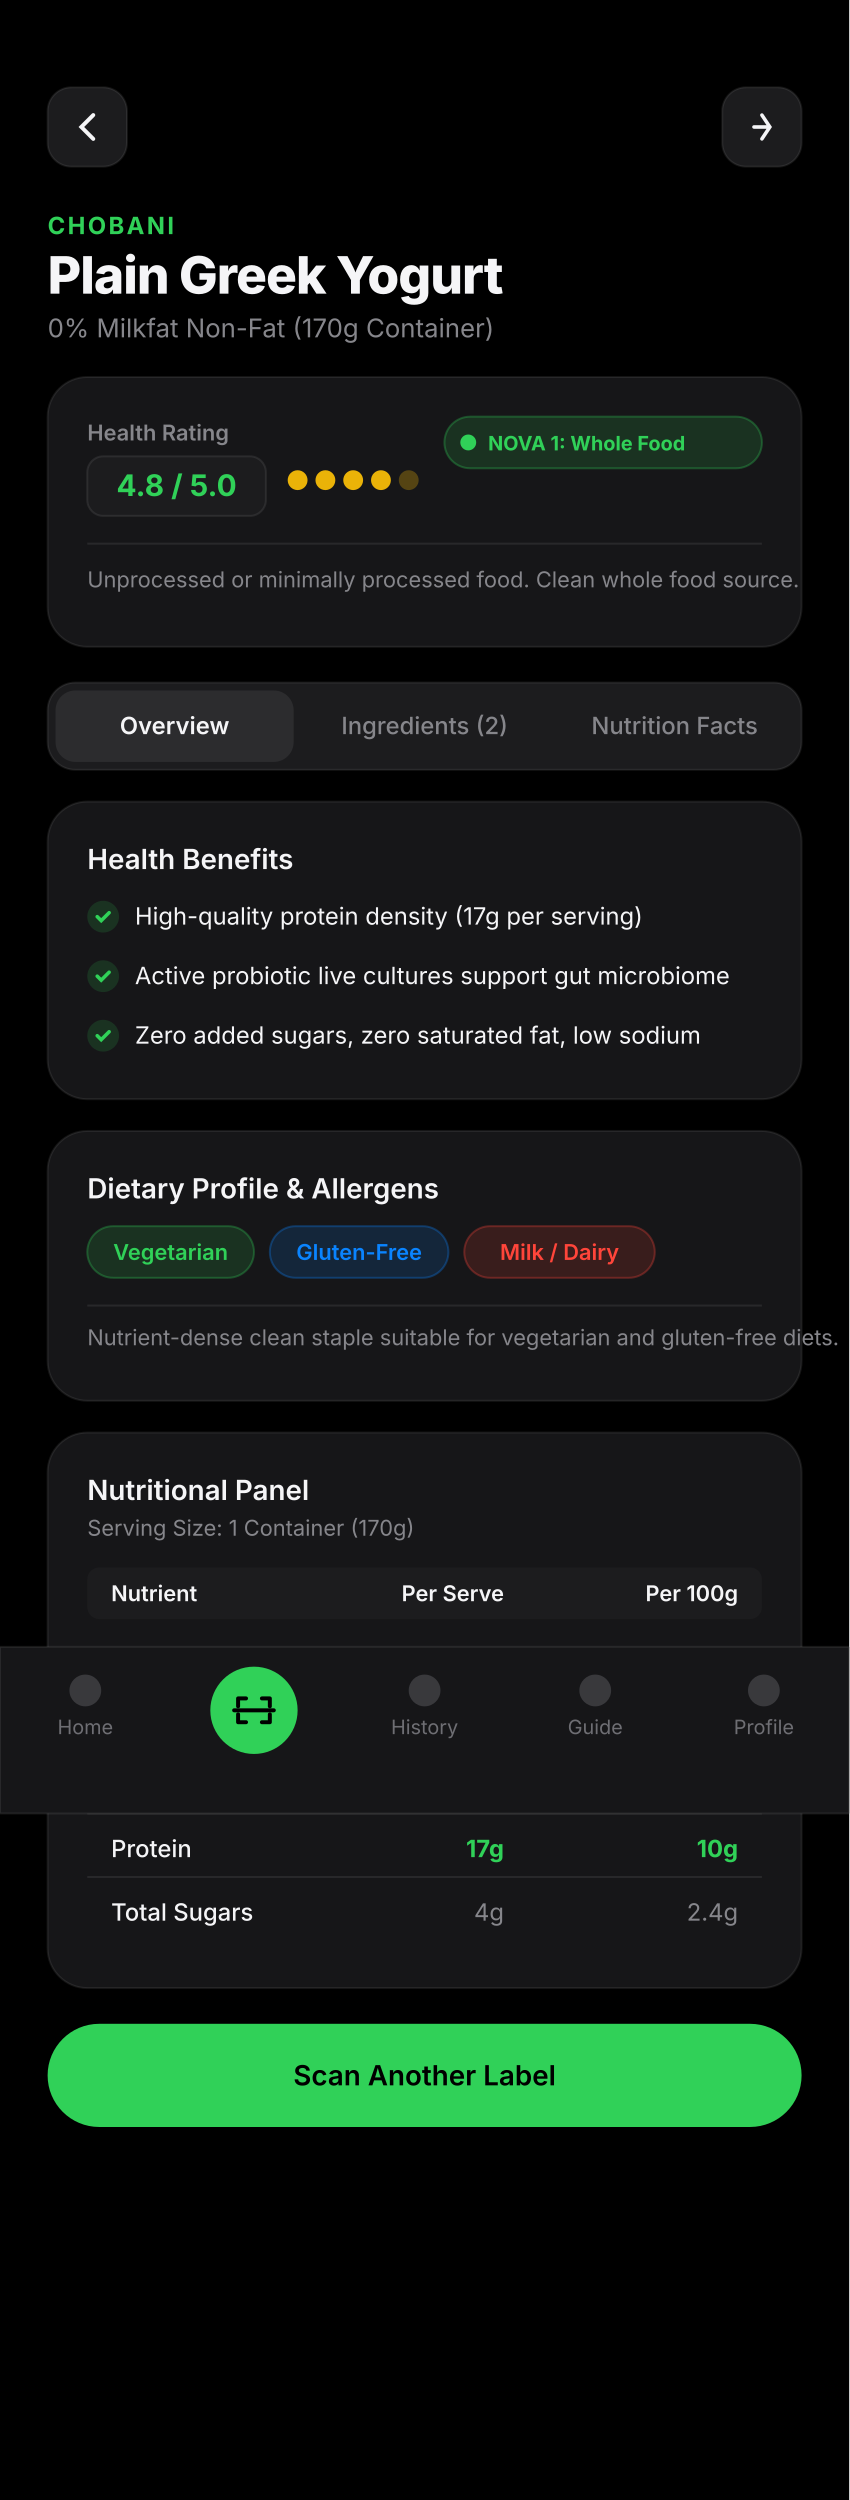
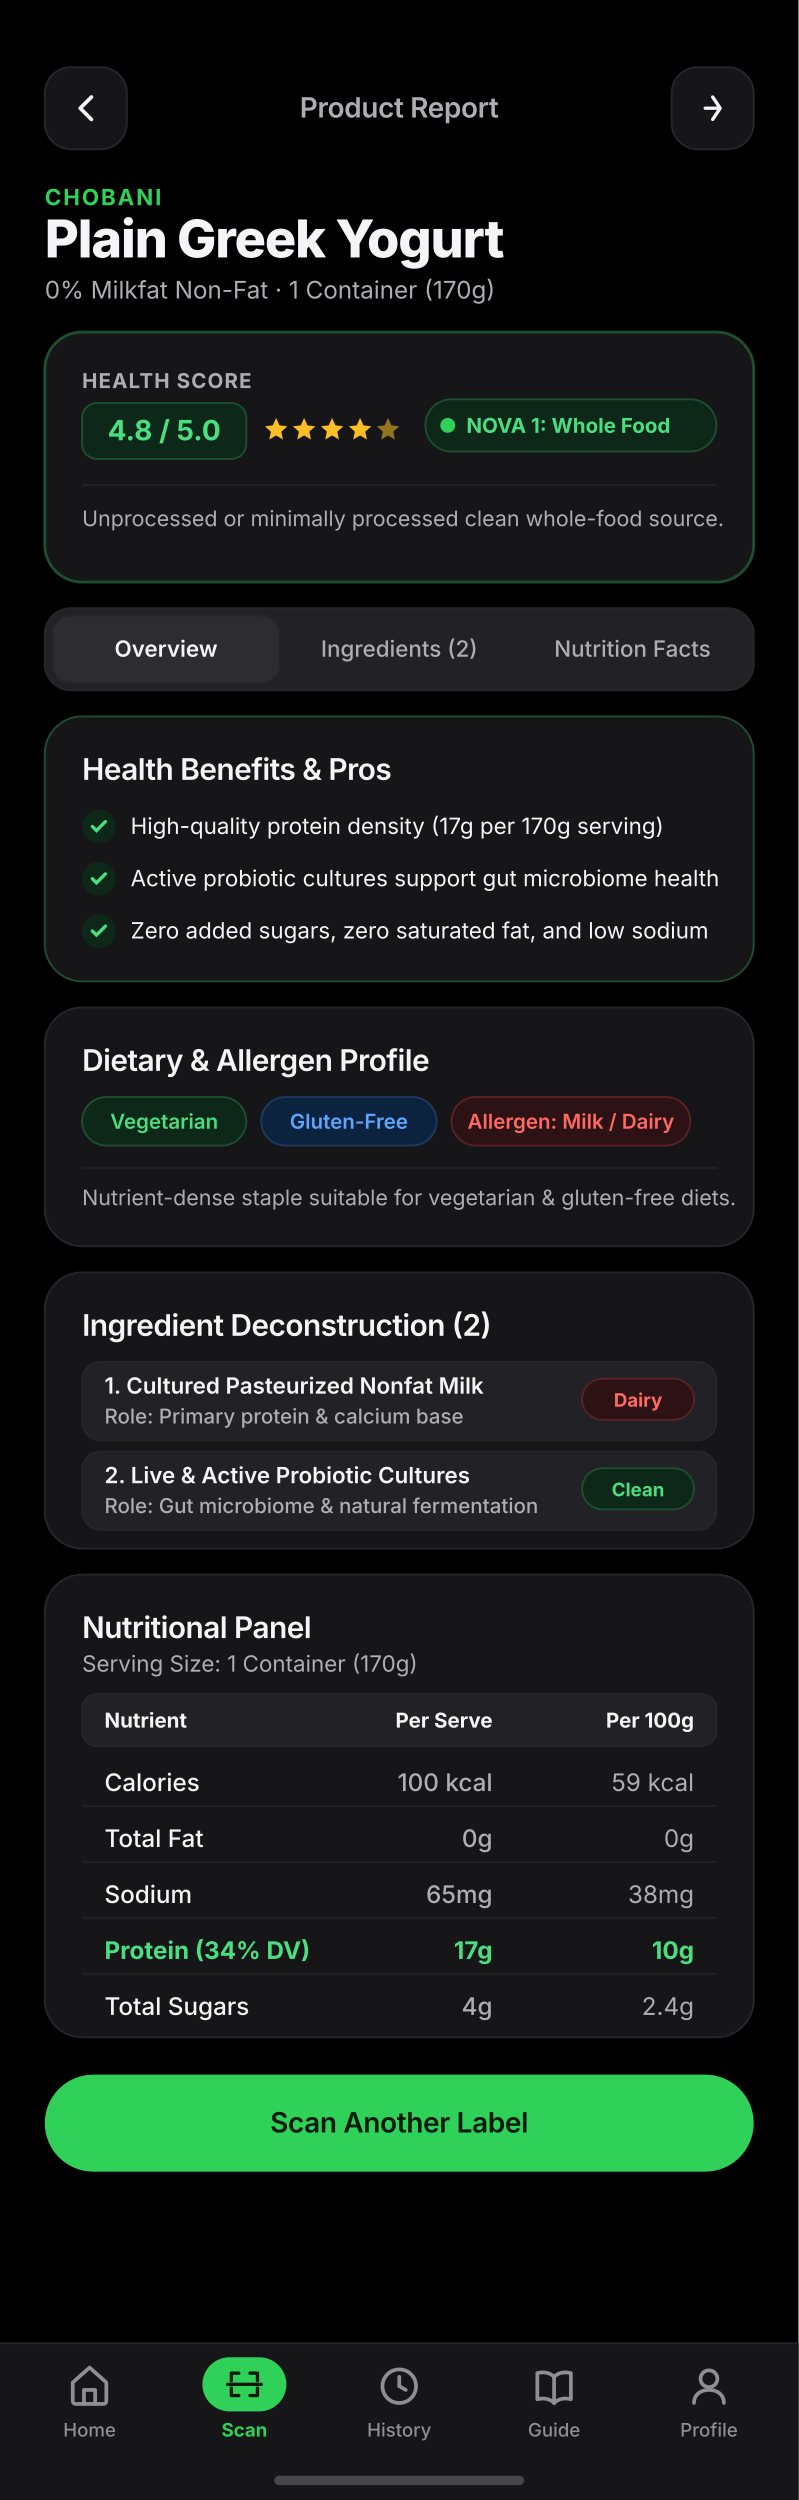
- <svg xmlns="http://www.w3.org/2000/svg" width="428" height="1260" viewBox="0 0 428 1260" fill="none">
-   <defs>
-     <style>
-       text { font-family: -apple-system, BlinkMacSystemFont, 'SF Pro Display', 'SF Pro Text', 'Inter', Helvetica, Arial, sans-serif; }
-     </style>
-   </defs>
-   <rect id="Background" width="428" height="1260" fill="#000000" />
-   <g id="Top_Navigation_Bar" transform="translate(24, 44)">
+ <svg xmlns="http://www.w3.org/2000/svg" width="428" height="1340" viewBox="0 0 428 1340">
+   <rect id="Background" width="428" height="1340" fill="#000000" />
+   <g id="Top_Navigation_Bar" transform="translate(24, 36)">
    <g id="Button_Back">
-       <rect width="40" height="40" rx="12" fill="#1C1C1E" stroke="rgba(255, 255, 255, 0.08)" stroke-width="1" />
-       <path d="M23 14l-6 6 6 6" stroke="#F5F5F7" stroke-width="2" stroke-linecap="round" fill="none" />
+       <rect width="44" height="44" rx="14" fill="#161618" stroke="#26262A" stroke-width="1" />
+       <path d="M25 16l-6 6 6 6" stroke="#F5F5F7" stroke-width="2" stroke-linecap="round" stroke-linejoin="round" fill="none" />
    </g>
-     <g id="Button_Share" transform="translate(340, 0)">
-       <rect width="40" height="40" rx="12" fill="#1C1C1E" stroke="rgba(255, 255, 255, 0.08)" stroke-width="1" />
-       <path d="M16 20h8M20 14l4 6-4 6" stroke="#F5F5F7" stroke-width="1.8" stroke-linecap="round" fill="none" />
+     <text x="190" y="27" font-family="Inter, -apple-system, BlinkMacSystemFont, 'SF Pro Display', 'SF Pro Text', 'DejaVu Sans', Helvetica, Arial, sans-serif" font-size="15" font-weight="600" fill="#AEAEB2" text-anchor="middle" letter-spacing="-0.2">Product Report</text>
+     <g id="Button_Share" transform="translate(336, 0)">
+       <rect width="44" height="44" rx="14" fill="#161618" stroke="#26262A" stroke-width="1" />
+       <path d="M18 22h8M22 16l4 6-4 6" stroke="#F5F5F7" stroke-width="1.8" stroke-linecap="round" stroke-linejoin="round" fill="none" />
    </g>
  </g>
-   <g id="Product_Header" transform="translate(24, 104)">
-     <text x="0" y="14" font-size="12" font-weight="700" fill="#30D158" letter-spacing="1.2">CHOBANI</text>
-     <text x="0" y="44" font-size="26" font-weight="800" fill="#F5F5F7" letter-spacing="-0.5">Plain Greek Yogurt</text>
-     <text x="0" y="66" font-size="13" font-weight="400" fill="#86868B">0% Milkfat Non-Fat (170g Container)</text>
+   <g id="Product_Header" transform="translate(24, 96)">
+     <text x="0" y="14" font-family="Inter, -apple-system, BlinkMacSystemFont, 'SF Pro Display', 'SF Pro Text', 'DejaVu Sans', Helvetica, Arial, sans-serif" font-size="12" font-weight="700" fill="#30D158" text-anchor="start" letter-spacing="1.0">CHOBANI</text>
+     <text x="0" y="42" font-family="Inter, -apple-system, BlinkMacSystemFont, 'SF Pro Display', 'SF Pro Text', 'DejaVu Sans', Helvetica, Arial, sans-serif" font-size="28" font-weight="800" fill="#F5F5F7" text-anchor="start" letter-spacing="-0.6">Plain Greek Yogurt</text>
+     <text x="0" y="64" font-family="Inter, -apple-system, BlinkMacSystemFont, 'SF Pro Display', 'SF Pro Text', 'DejaVu Sans', Helvetica, Arial, sans-serif" font-size="13" font-weight="400" fill="#AEAEB2" text-anchor="start">0% Milkfat Non-Fat · 1 Container (170g)</text>
  </g>
-   <g id="Card_Health_Summary" transform="translate(24, 190)">
-     <rect width="380" height="136" rx="20" fill="#161618" stroke="rgba(255, 255, 255, 0.08)" stroke-width="1" />
-     <g transform="translate(20, 20)">
-       <text x="0" y="12" font-size="11" font-weight="600" fill="#86868B" text-transform="uppercase">Health Rating</text>
+   <g id="Card_Health_Summary" transform="translate(24, 178)">
+     <rect width="380" height="134" rx="20" fill="#161618" stroke="#1E4E30" stroke-width="1.5" />
+     <g transform="translate(20, 18)">
+       <text x="0" y="12" font-family="Inter, -apple-system, BlinkMacSystemFont, 'SF Pro Display', 'SF Pro Text', 'DejaVu Sans', Helvetica, Arial, sans-serif" font-size="11" font-weight="700" fill="#AEAEB2" text-anchor="start" letter-spacing="0.6">HEALTH SCORE</text>
      <g transform="translate(0, 20)">
-         <rect width="90" height="30" rx="8" fill="#1C1C1E" stroke="rgba(255, 255, 255, 0.08)" stroke-width="1" />
-         <text x="45" y="20" font-size="15" font-weight="700" fill="#30D158" text-anchor="middle">4.8 / 5.0</text>
+         <rect width="88" height="30" rx="8" fill="#0D2818" stroke="#1E4E30" stroke-width="1" />
+         <text x="44" y="20" font-family="Inter, -apple-system, BlinkMacSystemFont, 'SF Pro Display', 'SF Pro Text', 'DejaVu Sans', Helvetica, Arial, sans-serif" font-size="15" font-weight="700" fill="#4ADE80" text-anchor="middle">4.8 / 5.0</text>
      </g>
-       <g transform="translate(100, 26)">
-         <circle cx="6" cy="6" r="5" fill="#EAB308" />
-         <circle cx="20" cy="6" r="5" fill="#EAB308" />
-         <circle cx="34" cy="6" r="5" fill="#EAB308" />
-         <circle cx="48" cy="6" r="5" fill="#EAB308" />
-         <circle cx="62" cy="6" r="5" fill="#EAB308" fill-opacity="0.3" />
+       <g transform="translate(98, 28)">
+         <polygon points="6,0 7.8,4 12,4.5 8.8,7.4 9.7,11.6 6,9.4 2.3,11.6 3.2,7.4 0,4.5 4.2,4" fill="#FBBF24" />
+         <polygon points="21,0 22.8,4 27,4.5 23.8,7.4 24.7,11.6 21,9.4 17.3,11.6 18.2,7.4 15,4.5 19.2,4" fill="#FBBF24" />
+         <polygon points="36,0 37.8,4 42,4.5 38.8,7.4 39.7,11.6 36,9.4 32.3,11.6 33.2,7.4 30,4.5 34.2,4" fill="#FBBF24" />
+         <polygon points="51,0 52.8,4 57,4.5 53.8,7.4 54.7,11.6 51,9.4 47.3,11.6 48.2,7.4 45,4.5 49.2,4" fill="#FBBF24" />
+         <polygon points="66,0 67.8,4 72,4.5 68.8,7.4 69.7,11.6 66,9.4 62.3,11.6 63.2,7.4 60,4.5 64.2,4" fill="#FBBF24" fill-opacity="0.55" />
      </g>
-       <g transform="translate(180, 0)">
-         <rect width="160" height="26" rx="13" fill="rgba(48, 209, 88, 0.15)" stroke="rgba(48, 209, 88, 0.3)" stroke-width="1" />
-         <circle cx="12" cy="13" r="4" fill="#30D158" />
-         <text x="22" y="17" font-size="10" font-weight="700" fill="#30D158">NOVA 1: Whole Food</text>
+       <g transform="translate(184, 18)">
+         <rect width="156" height="28" rx="14" fill="#0D2818" stroke="#1E4E30" stroke-width="1" />
+         <circle cx="12" cy="14" r="4" fill="#30D158" />
+         <text x="22" y="18" font-family="Inter, -apple-system, BlinkMacSystemFont, 'SF Pro Display', 'SF Pro Text', 'DejaVu Sans', Helvetica, Arial, sans-serif" font-size="11" font-weight="700" fill="#4ADE80" text-anchor="start">NOVA 1: Whole Food</text>
      </g>
-       <line x1="0" y1="64" x2="340" y2="64" stroke="rgba(255, 255, 255, 0.08)" stroke-width="1" />
-       <text x="0" y="86" font-size="11" font-weight="400" fill="#86868B">
-         Unprocessed or minimally processed food. Clean whole food source.
-       </text>
+       <line x1="0" y1="64" x2="340" y2="64" stroke="#222226" stroke-width="1" />
+       <text x="0" y="86" font-family="Inter, -apple-system, BlinkMacSystemFont, 'SF Pro Display', 'SF Pro Text', 'DejaVu Sans', Helvetica, Arial, sans-serif" font-size="11.5" font-weight="400" fill="#AEAEB2" text-anchor="start">Unprocessed or minimally processed clean whole-food source.</text>
    </g>
  </g>
-   <g id="Segmented_Tabs" transform="translate(24, 344)">
-     <rect width="380" height="44" rx="14" fill="#1C1C1E" stroke="rgba(255, 255, 255, 0.08)" stroke-width="1" />
-     <rect x="4" y="4" width="120" height="36" rx="10" fill="#2C2C2E" />
-     <text x="64" y="26" font-size="12" font-weight="600" fill="#F5F5F7" text-anchor="middle">Overview</text>
-     <text x="190" y="26" font-size="12" font-weight="500" fill="#86868B" text-anchor="middle">Ingredients (2)</text>
-     <text x="316" y="26" font-size="12" font-weight="500" fill="#86868B" text-anchor="middle">Nutrition Facts</text>
+   <g id="Segmented_Tabs" transform="translate(24, 326)">
+     <rect width="380" height="44" rx="14" fill="#222226" stroke="#26262A" stroke-width="1" />
+     <rect x="4" y="4" width="122" height="36" rx="10" fill="#2C2C31" stroke="#26262A" stroke-width="1" />
+     <text x="65" y="26" font-family="Inter, -apple-system, BlinkMacSystemFont, 'SF Pro Display', 'SF Pro Text', 'DejaVu Sans', Helvetica, Arial, sans-serif" font-size="12" font-weight="600" fill="#F5F5F7" text-anchor="middle">Overview</text>
+     <text x="190" y="26" font-family="Inter, -apple-system, BlinkMacSystemFont, 'SF Pro Display', 'SF Pro Text', 'DejaVu Sans', Helvetica, Arial, sans-serif" font-size="12" font-weight="500" fill="#AEAEB2" text-anchor="middle">Ingredients (2)</text>
+     <text x="315" y="26" font-family="Inter, -apple-system, BlinkMacSystemFont, 'SF Pro Display', 'SF Pro Text', 'DejaVu Sans', Helvetica, Arial, sans-serif" font-size="12" font-weight="500" fill="#AEAEB2" text-anchor="middle">Nutrition Facts</text>
  </g>
-   <g id="Card_Benefits" transform="translate(24, 404)">
-     <rect width="380" height="150" rx="20" fill="#161618" stroke="rgba(255, 255, 255, 0.08)" stroke-width="1" />
+   <g id="Card_Benefits" transform="translate(24, 384)">
+     <rect width="380" height="142" rx="20" fill="#161618" stroke="#1E4E30" stroke-width="1" />
    <g transform="translate(20, 20)">
-       <text x="0" y="14" font-size="14" font-weight="600" fill="#F5F5F7">Health Benefits</text>
+       <text x="0" y="14" font-family="Inter, -apple-system, BlinkMacSystemFont, 'SF Pro Display', 'SF Pro Text', 'DejaVu Sans', Helvetica, Arial, sans-serif" font-size="16" font-weight="600" fill="#F5F5F7" text-anchor="start" letter-spacing="-0.3">Health Benefits &amp; Pros</text>
      <g transform="translate(0, 30)">
-         <circle cx="8" cy="8" r="8" fill="rgba(48, 209, 88, 0.15)" />
-         <path d="M5 8l2 2 4-4" stroke="#30D158" stroke-width="1.8" stroke-linecap="round" fill="none" />
-         <text x="24" y="12" font-size="12" font-weight="400" fill="#F5F5F7">High-quality protein density (17g per serving)</text>
+         <circle cx="9" cy="9" r="9" fill="#0D2818" />
+         <path d="M5.5 9l2.2 2.2 4.8-4.8" stroke="#4ADE80" stroke-width="1.8" stroke-linecap="round" fill="none" />
+         <text x="26" y="13" font-family="Inter, -apple-system, BlinkMacSystemFont, 'SF Pro Display', 'SF Pro Text', 'DejaVu Sans', Helvetica, Arial, sans-serif" font-size="12" font-weight="400" fill="#F5F5F7" text-anchor="start">High-quality protein density (17g per 170g serving)</text>
      </g>
-       <g transform="translate(0, 60)">
-         <circle cx="8" cy="8" r="8" fill="rgba(48, 209, 88, 0.15)" />
-         <path d="M5 8l2 2 4-4" stroke="#30D158" stroke-width="1.8" stroke-linecap="round" fill="none" />
-         <text x="24" y="12" font-size="12" font-weight="400" fill="#F5F5F7">Active probiotic live cultures support gut microbiome</text>
+       <g transform="translate(0, 58)">
+         <circle cx="9" cy="9" r="9" fill="#0D2818" />
+         <path d="M5.5 9l2.2 2.2 4.8-4.8" stroke="#4ADE80" stroke-width="1.8" stroke-linecap="round" fill="none" />
+         <text x="26" y="13" font-family="Inter, -apple-system, BlinkMacSystemFont, 'SF Pro Display', 'SF Pro Text', 'DejaVu Sans', Helvetica, Arial, sans-serif" font-size="12" font-weight="400" fill="#F5F5F7" text-anchor="start">Active probiotic cultures support gut microbiome health</text>
      </g>
-       <g transform="translate(0, 90)">
-         <circle cx="8" cy="8" r="8" fill="rgba(48, 209, 88, 0.15)" />
-         <path d="M5 8l2 2 4-4" stroke="#30D158" stroke-width="1.8" stroke-linecap="round" fill="none" />
-         <text x="24" y="12" font-size="12" font-weight="400" fill="#F5F5F7">Zero added sugars, zero saturated fat, low sodium</text>
+       <g transform="translate(0, 86)">
+         <circle cx="9" cy="9" r="9" fill="#0D2818" />
+         <path d="M5.5 9l2.2 2.2 4.8-4.8" stroke="#4ADE80" stroke-width="1.8" stroke-linecap="round" fill="none" />
+         <text x="26" y="13" font-family="Inter, -apple-system, BlinkMacSystemFont, 'SF Pro Display', 'SF Pro Text', 'DejaVu Sans', Helvetica, Arial, sans-serif" font-size="12" font-weight="400" fill="#F5F5F7" text-anchor="start">Zero added sugars, zero saturated fat, and low sodium</text>
      </g>
    </g>
  </g>
-   <g id="Card_Dietary" transform="translate(24, 570)">
-     <rect width="380" height="136" rx="20" fill="#161618" stroke="rgba(255, 255, 255, 0.08)" stroke-width="1" />
+   <g id="Card_Dietary" transform="translate(24, 540)">
+     <rect width="380" height="128" rx="20" fill="#161618" stroke="#26262A" stroke-width="1" />
    <g transform="translate(20, 20)">
-       <text x="0" y="14" font-size="14" font-weight="600" fill="#F5F5F7">Dietary Profile &amp; Allergens</text>
+       <text x="0" y="14" font-family="Inter, -apple-system, BlinkMacSystemFont, 'SF Pro Display', 'SF Pro Text', 'DejaVu Sans', Helvetica, Arial, sans-serif" font-size="16" font-weight="600" fill="#F5F5F7" text-anchor="start" letter-spacing="-0.3">Dietary &amp; Allergen Profile</text>
      <g transform="translate(0, 28)">
-         <rect width="84" height="26" rx="13" fill="rgba(48, 209, 88, 0.15)" stroke="rgba(48, 209, 88, 0.3)" stroke-width="1" />
-         <text x="42" y="17" font-size="11" font-weight="600" fill="#30D158" text-anchor="middle">Vegetarian</text>
-         <g transform="translate(92, 0)">
-           <rect width="90" height="26" rx="13" fill="rgba(10, 132, 255, 0.15)" stroke="rgba(10, 132, 255, 0.3)" stroke-width="1" />
-           <text x="45" y="17" font-size="11" font-weight="600" fill="#0A84FF" text-anchor="middle">Gluten-Free</text>
+         <rect width="88" height="26" rx="13" fill="#0D2818" stroke="#1E4E30" stroke-width="1" />
+         <text x="44" y="17" font-family="Inter, -apple-system, BlinkMacSystemFont, 'SF Pro Display', 'SF Pro Text', 'DejaVu Sans', Helvetica, Arial, sans-serif" font-size="11" font-weight="600" fill="#4ADE80" text-anchor="middle">Vegetarian</text>
+         <g transform="translate(96, 0)">
+           <rect width="94" height="26" rx="13" fill="#0C2340" stroke="#1E3A5F" stroke-width="1" />
+           <text x="47" y="17" font-family="Inter, -apple-system, BlinkMacSystemFont, 'SF Pro Display', 'SF Pro Text', 'DejaVu Sans', Helvetica, Arial, sans-serif" font-size="11" font-weight="600" fill="#60A5FA" text-anchor="middle">Gluten-Free</text>
        </g>
-         <g transform="translate(190, 0)">
-           <rect width="96" height="26" rx="13" fill="rgba(255, 69, 58, 0.15)" stroke="rgba(255, 69, 58, 0.3)" stroke-width="1" />
-           <text x="48" y="17" font-size="11" font-weight="600" fill="#FF453A" text-anchor="middle">Milk / Dairy</text>
+         <g transform="translate(198, 0)">
+           <rect width="128" height="26" rx="13" fill="#2C1215" stroke="#582226" stroke-width="1" />
+           <text x="64" y="17" font-family="Inter, -apple-system, BlinkMacSystemFont, 'SF Pro Display', 'SF Pro Text', 'DejaVu Sans', Helvetica, Arial, sans-serif" font-size="11" font-weight="600" fill="#FF6961" text-anchor="middle">Allergen: Milk / Dairy</text>
        </g>
      </g>
-       <line x1="0" y1="68" x2="340" y2="68" stroke="rgba(255, 255, 255, 0.08)" stroke-width="1" />
-       <text x="0" y="88" font-size="11" font-weight="400" fill="#86868B">
-         Nutrient-dense clean staple suitable for vegetarian and gluten-free diets.
-       </text>
+       <line x1="0" y1="66" x2="340" y2="66" stroke="#222226" stroke-width="1" />
+       <text x="0" y="86" font-family="Inter, -apple-system, BlinkMacSystemFont, 'SF Pro Display', 'SF Pro Text', 'DejaVu Sans', Helvetica, Arial, sans-serif" font-size="11.5" font-weight="400" fill="#AEAEB2" text-anchor="start">Nutrient-dense staple suitable for vegetarian &amp; gluten-free diets.</text>
    </g>
  </g>
-   <g id="Card_Nutrition_Table" transform="translate(24, 722)">
-     <rect width="380" height="280" rx="20" fill="#161618" stroke="rgba(255, 255, 255, 0.08)" stroke-width="1" />
+   <g id="Card_Ingredient_Deconstruction" transform="translate(24, 682)">
+     <rect width="380" height="148" rx="20" fill="#161618" stroke="#26262A" stroke-width="1" />
    <g transform="translate(20, 20)">
-       <text x="0" y="14" font-size="14" font-weight="600" fill="#F5F5F7">Nutritional Panel</text>
-       <text x="0" y="32" font-size="11" font-weight="400" fill="#86868B">Serving Size: 1 Container (170g)</text>
-       <g transform="translate(0, 48)">
-         <rect width="340" height="26" rx="6" fill="#1C1C1E" />
-         <text x="12" y="17" font-size="11" font-weight="600" fill="#F5F5F7">Nutrient</text>
-         <text x="210" y="17" font-size="11" font-weight="600" fill="#F5F5F7" text-anchor="end">Per Serve</text>
-         <text x="328" y="17" font-size="11" font-weight="600" fill="#F5F5F7" text-anchor="end">Per 100g</text>
+       <text x="0" y="14" font-family="Inter, -apple-system, BlinkMacSystemFont, 'SF Pro Display', 'SF Pro Text', 'DejaVu Sans', Helvetica, Arial, sans-serif" font-size="16" font-weight="600" fill="#F5F5F7" text-anchor="start" letter-spacing="-0.3">Ingredient Deconstruction (2)</text>
+       <g transform="translate(0, 28)">
+         <rect width="340" height="42" rx="10" fill="#222226" stroke="#26262A" stroke-width="1" />
+         <text x="12" y="17" font-family="Inter, -apple-system, BlinkMacSystemFont, 'SF Pro Display', 'SF Pro Text', 'DejaVu Sans', Helvetica, Arial, sans-serif" font-size="12" font-weight="600" fill="#F5F5F7" text-anchor="start">1. Cultured Pasteurized Nonfat Milk</text>
+         <text x="12" y="33" font-family="Inter, -apple-system, BlinkMacSystemFont, 'SF Pro Display', 'SF Pro Text', 'DejaVu Sans', Helvetica, Arial, sans-serif" font-size="11" font-weight="500" fill="#AEAEB2" text-anchor="start">Role: Primary protein &amp; calcium base</text>
+         <rect x="268" y="9" width="60" height="22" rx="11" fill="#2C1215" stroke="#582226" stroke-width="1" />
+         <text x="298" y="24" font-family="Inter, -apple-system, BlinkMacSystemFont, 'SF Pro Display', 'SF Pro Text', 'DejaVu Sans', Helvetica, Arial, sans-serif" font-size="10" font-weight="700" fill="#FF6961" text-anchor="middle">Dairy</text>
      </g>
-       <g transform="translate(0, 84)">
-         <text x="12" y="14" font-size="12" font-weight="500" fill="#F5F5F7">Calories</text>
-         <text x="210" y="14" font-size="12" font-weight="400" fill="#86868B" text-anchor="end">100 kcal</text>
-         <text x="328" y="14" font-size="12" font-weight="400" fill="#86868B" text-anchor="end">59 kcal</text>
-         <line x1="0" y1="24" x2="340" y2="24" stroke="rgba(255, 255, 255, 0.08)" stroke-width="1" />
-       </g>
-       <g transform="translate(0, 116)">
-         <text x="12" y="14" font-size="12" font-weight="500" fill="#F5F5F7">Total Fat</text>
-         <text x="210" y="14" font-size="12" font-weight="400" fill="#86868B" text-anchor="end">0g</text>
-         <text x="328" y="14" font-size="12" font-weight="400" fill="#86868B" text-anchor="end">0g</text>
-         <line x1="0" y1="24" x2="340" y2="24" stroke="rgba(255, 255, 255, 0.08)" stroke-width="1" />
-       </g>
-       <g transform="translate(0, 148)">
-         <text x="12" y="14" font-size="12" font-weight="500" fill="#F5F5F7">Sodium</text>
-         <text x="210" y="14" font-size="12" font-weight="400" fill="#86868B" text-anchor="end">65mg</text>
-         <text x="328" y="14" font-size="12" font-weight="400" fill="#86868B" text-anchor="end">38mg</text>
-         <line x1="0" y1="24" x2="340" y2="24" stroke="rgba(255, 255, 255, 0.08)" stroke-width="1" />
-       </g>
-       <g transform="translate(0, 180)">
-         <text x="12" y="14" font-size="12" font-weight="500" fill="#F5F5F7">Protein</text>
-         <text x="210" y="14" font-size="12" font-weight="700" fill="#30D158" text-anchor="end">17g</text>
-         <text x="328" y="14" font-size="12" font-weight="700" fill="#30D158" text-anchor="end">10g</text>
-         <line x1="0" y1="24" x2="340" y2="24" stroke="rgba(255, 255, 255, 0.08)" stroke-width="1" />
-       </g>
-       <g transform="translate(0, 212)">
-         <text x="12" y="14" font-size="12" font-weight="500" fill="#F5F5F7">Total Sugars</text>
-         <text x="210" y="14" font-size="12" font-weight="400" fill="#86868B" text-anchor="end">4g</text>
-         <text x="328" y="14" font-size="12" font-weight="400" fill="#86868B" text-anchor="end">2.4g</text>
+       <g transform="translate(0, 76)">
+         <rect width="340" height="42" rx="10" fill="#222226" stroke="#26262A" stroke-width="1" />
+         <text x="12" y="17" font-family="Inter, -apple-system, BlinkMacSystemFont, 'SF Pro Display', 'SF Pro Text', 'DejaVu Sans', Helvetica, Arial, sans-serif" font-size="12" font-weight="600" fill="#F5F5F7" text-anchor="start">2. Live &amp; Active Probiotic Cultures</text>
+         <text x="12" y="33" font-family="Inter, -apple-system, BlinkMacSystemFont, 'SF Pro Display', 'SF Pro Text', 'DejaVu Sans', Helvetica, Arial, sans-serif" font-size="11" font-weight="500" fill="#AEAEB2" text-anchor="start">Role: Gut microbiome &amp; natural fermentation</text>
+         <rect x="268" y="9" width="60" height="22" rx="11" fill="#0D2818" stroke="#1E4E30" stroke-width="1" />
+         <text x="298" y="24" font-family="Inter, -apple-system, BlinkMacSystemFont, 'SF Pro Display', 'SF Pro Text', 'DejaVu Sans', Helvetica, Arial, sans-serif" font-size="10" font-weight="700" fill="#4ADE80" text-anchor="middle">Clean</text>
      </g>
    </g>
  </g>
-   <g id="Button_Scan_Another" transform="translate(24, 1020)">
-     <rect width="380" height="52" rx="26" fill="#30D158" />
-     <text x="190" y="31" font-size="14" font-weight="600" fill="#000000" text-anchor="middle">Scan Another Label</text>
-   </g>
-   <g id="Navigation_Bottom_Tab_Bar" transform="translate(0, 830)">
-     <rect width="428" height="84" fill="#161618" stroke="rgba(255, 255, 255, 0.08)" stroke-width="1" />
-     <g id="Tab_Home">
-       <circle cx="43" cy="22" r="8" fill="#6E6E73" fill-opacity="0.4" />
-       <text x="43" y="44" font-family="-apple-system, BlinkMacSystemFont, 'SF Pro Display', 'SF Pro Text', 'Inter', Helvetica, Arial, sans-serif" font-size="10" font-weight="400" fill="#6E6E73" text-anchor="middle">Home</text>
-     </g>
-     <g id="Tab_Scan" transform="translate(106, 10)">
-       <circle cx="22" cy="22" r="22" fill="#30D158" />
-       <path d="M14 16h4M14 16v4M30 16h-4M30 16v4M14 28h4M14 28v-4M30 28h-4M30 28v-4" stroke="#000000" stroke-width="2" stroke-linecap="round" fill="none" />
-       <line x1="12" y1="22" x2="32" y2="22" stroke="#000000" stroke-width="2" stroke-linecap="round" />
-     </g>
-     <g id="Tab_History">
-       <circle cx="214" cy="22" r="8" fill="#6E6E73" fill-opacity="0.4" />
-       <text x="214" y="44" font-family="-apple-system, BlinkMacSystemFont, 'SF Pro Display', 'SF Pro Text', 'Inter', Helvetica, Arial, sans-serif" font-size="10" font-weight="400" fill="#6E6E73" text-anchor="middle">History</text>
-     </g>
-     <g id="Tab_Guide">
-       <circle cx="300" cy="22" r="8" fill="#6E6E73" fill-opacity="0.4" />
-       <text x="300" y="44" font-family="-apple-system, BlinkMacSystemFont, 'SF Pro Display', 'SF Pro Text', 'Inter', Helvetica, Arial, sans-serif" font-size="10" font-weight="400" fill="#6E6E73" text-anchor="middle">Guide</text>
-     </g>
-     <g id="Tab_Profile">
-       <circle cx="385" cy="22" r="8" fill="#6E6E73" fill-opacity="0.4" />
-       <text x="385" y="44" font-family="-apple-system, BlinkMacSystemFont, 'SF Pro Display', 'SF Pro Text', 'Inter', Helvetica, Arial, sans-serif" font-size="10" font-weight="400" fill="#6E6E73" text-anchor="middle">Profile</text>
+   <g id="Card_Nutrition_Table" transform="translate(24, 844)">
+     <rect width="380" height="248" rx="20" fill="#161618" stroke="#26262A" stroke-width="1" />
+     <g transform="translate(20, 20)">
+       <text x="0" y="14" font-family="Inter, -apple-system, BlinkMacSystemFont, 'SF Pro Display', 'SF Pro Text', 'DejaVu Sans', Helvetica, Arial, sans-serif" font-size="16" font-weight="600" fill="#F5F5F7" text-anchor="start" letter-spacing="-0.3">Nutritional Panel</text>
+       <text x="0" y="32" font-family="Inter, -apple-system, BlinkMacSystemFont, 'SF Pro Display', 'SF Pro Text', 'DejaVu Sans', Helvetica, Arial, sans-serif" font-size="12" font-weight="400" fill="#AEAEB2" text-anchor="start">Serving Size: 1 Container (170g)</text>
+       <g transform="translate(0, 44)">
+         <rect width="340" height="28" rx="8" fill="#222226" stroke="#26262A" stroke-width="1" />
+         <text x="12" y="18" font-family="Inter, -apple-system, BlinkMacSystemFont, 'SF Pro Display', 'SF Pro Text', 'DejaVu Sans', Helvetica, Arial, sans-serif" font-size="11" font-weight="700" fill="#F5F5F7" text-anchor="start">Nutrient</text>
+         <text x="220" y="18" font-family="Inter, -apple-system, BlinkMacSystemFont, 'SF Pro Display', 'SF Pro Text', 'DejaVu Sans', Helvetica, Arial, sans-serif" font-size="11" font-weight="700" fill="#F5F5F7" text-anchor="end">Per Serve</text>
+         <text x="328" y="18" font-family="Inter, -apple-system, BlinkMacSystemFont, 'SF Pro Display', 'SF Pro Text', 'DejaVu Sans', Helvetica, Arial, sans-serif" font-size="11" font-weight="700" fill="#F5F5F7" text-anchor="end">Per 100g</text>
+       </g>
+       <g transform="translate(0, 82)">
+         <text x="12" y="14" font-family="Inter, -apple-system, BlinkMacSystemFont, 'SF Pro Display', 'SF Pro Text', 'DejaVu Sans', Helvetica, Arial, sans-serif" font-size="13" font-weight="500" fill="#F5F5F7" text-anchor="start">Calories</text>
+         <text x="220" y="14" font-family="Inter, -apple-system, BlinkMacSystemFont, 'SF Pro Display', 'SF Pro Text', 'DejaVu Sans', Helvetica, Arial, sans-serif" font-size="13" font-weight="500" fill="#AEAEB2" text-anchor="end">100 kcal</text>
+         <text x="328" y="14" font-family="Inter, -apple-system, BlinkMacSystemFont, 'SF Pro Display', 'SF Pro Text', 'DejaVu Sans', Helvetica, Arial, sans-serif" font-size="13" font-weight="400" fill="#AEAEB2" text-anchor="end">59 kcal</text>
+         <line x1="0" y1="22" x2="340" y2="22" stroke="#222226" stroke-width="1" />
+       </g>
+       <g transform="translate(0, 112)">
+         <text x="12" y="14" font-family="Inter, -apple-system, BlinkMacSystemFont, 'SF Pro Display', 'SF Pro Text', 'DejaVu Sans', Helvetica, Arial, sans-serif" font-size="13" font-weight="500" fill="#F5F5F7" text-anchor="start">Total Fat</text>
+         <text x="220" y="14" font-family="Inter, -apple-system, BlinkMacSystemFont, 'SF Pro Display', 'SF Pro Text', 'DejaVu Sans', Helvetica, Arial, sans-serif" font-size="13" font-weight="500" fill="#AEAEB2" text-anchor="end">0g</text>
+         <text x="328" y="14" font-family="Inter, -apple-system, BlinkMacSystemFont, 'SF Pro Display', 'SF Pro Text', 'DejaVu Sans', Helvetica, Arial, sans-serif" font-size="13" font-weight="400" fill="#AEAEB2" text-anchor="end">0g</text>
+         <line x1="0" y1="22" x2="340" y2="22" stroke="#222226" stroke-width="1" />
+       </g>
+       <g transform="translate(0, 142)">
+         <text x="12" y="14" font-family="Inter, -apple-system, BlinkMacSystemFont, 'SF Pro Display', 'SF Pro Text', 'DejaVu Sans', Helvetica, Arial, sans-serif" font-size="13" font-weight="500" fill="#F5F5F7" text-anchor="start">Sodium</text>
+         <text x="220" y="14" font-family="Inter, -apple-system, BlinkMacSystemFont, 'SF Pro Display', 'SF Pro Text', 'DejaVu Sans', Helvetica, Arial, sans-serif" font-size="13" font-weight="500" fill="#AEAEB2" text-anchor="end">65mg</text>
+         <text x="328" y="14" font-family="Inter, -apple-system, BlinkMacSystemFont, 'SF Pro Display', 'SF Pro Text', 'DejaVu Sans', Helvetica, Arial, sans-serif" font-size="13" font-weight="400" fill="#AEAEB2" text-anchor="end">38mg</text>
+         <line x1="0" y1="22" x2="340" y2="22" stroke="#222226" stroke-width="1" />
+       </g>
+       <g transform="translate(0, 172)">
+         <text x="12" y="14" font-family="Inter, -apple-system, BlinkMacSystemFont, 'SF Pro Display', 'SF Pro Text', 'DejaVu Sans', Helvetica, Arial, sans-serif" font-size="13" font-weight="700" fill="#4ADE80" text-anchor="start">Protein (34% DV)</text>
+         <text x="220" y="14" font-family="Inter, -apple-system, BlinkMacSystemFont, 'SF Pro Display', 'SF Pro Text', 'DejaVu Sans', Helvetica, Arial, sans-serif" font-size="13" font-weight="700" fill="#4ADE80" text-anchor="end">17g</text>
+         <text x="328" y="14" font-family="Inter, -apple-system, BlinkMacSystemFont, 'SF Pro Display', 'SF Pro Text', 'DejaVu Sans', Helvetica, Arial, sans-serif" font-size="13" font-weight="700" fill="#4ADE80" text-anchor="end">10g</text>
+         <line x1="0" y1="22" x2="340" y2="22" stroke="#222226" stroke-width="1" />
+       </g>
+       <g transform="translate(0, 202)">
+         <text x="12" y="14" font-family="Inter, -apple-system, BlinkMacSystemFont, 'SF Pro Display', 'SF Pro Text', 'DejaVu Sans', Helvetica, Arial, sans-serif" font-size="13" font-weight="500" fill="#F5F5F7" text-anchor="start">Total Sugars</text>
+         <text x="220" y="14" font-family="Inter, -apple-system, BlinkMacSystemFont, 'SF Pro Display', 'SF Pro Text', 'DejaVu Sans', Helvetica, Arial, sans-serif" font-size="13" font-weight="500" fill="#AEAEB2" text-anchor="end">4g</text>
+         <text x="328" y="14" font-family="Inter, -apple-system, BlinkMacSystemFont, 'SF Pro Display', 'SF Pro Text', 'DejaVu Sans', Helvetica, Arial, sans-serif" font-size="13" font-weight="400" fill="#AEAEB2" text-anchor="end">2.4g</text>
+       </g>
    </g>
  </g>
+   <g id="Button_Scan_Another" transform="translate(24, 1112)">
+     <rect width="380" height="52" rx="26" fill="#30D158" />
+     <text x="190" y="31" font-family="Inter, -apple-system, BlinkMacSystemFont, 'SF Pro Display', 'SF Pro Text', 'DejaVu Sans', Helvetica, Arial, sans-serif" font-size="15" font-weight="600" fill="#031A09" text-anchor="middle" letter-spacing="-0.2">Scan Another Label</text>
+   </g>
+   <g id="Navigation_Bottom_Tab_Bar" transform="translate(0, 1256)">
+     <rect width="428" height="84" fill="#161618" />
+     <line x1="0" y1="0" x2="428" y2="0" stroke="#26262A" stroke-width="1" />
+     <g id="Tab_Home" transform="translate(48, 12)">
+       <path d="M-9 9L0 1L9 9V19A1.5 1.5 0 0 1 7.5 20.5H-7.5A1.5 1.5 0 0 1 -9 19V9Z" stroke="#8E8E93" stroke-width="2" fill="none" stroke-linecap="round" stroke-linejoin="round" />
+       <path d="M-3 20.5V13H3V20.5" stroke="#8E8E93" stroke-width="2" fill="none" stroke-linecap="round" stroke-linejoin="round" />
+       <text x="0" y="38" font-family="Inter, -apple-system, BlinkMacSystemFont, 'SF Pro Display', 'SF Pro Text', 'DejaVu Sans', Helvetica, Arial, sans-serif" font-size="10" font-weight="500" fill="#8E8E93" text-anchor="middle">Home</text>
+     </g>
+     <g id="Tab_Scan" transform="translate(131, 10)">
+       <rect x="-22" y="-2" width="44" height="28" rx="14" fill="#30D158" stroke="#30D158" stroke-width="1" />
+       <path d="M-7 6h4M-7 6v4M7 6h-4M7 6v4M-7 18h4M-7 18v-4M7 18h-4M7 18v-4" stroke="#031A09" stroke-width="1.8" stroke-linecap="round" fill="none" />
+       <line x1="-9" y1="12" x2="9" y2="12" stroke="#031A09" stroke-width="1.8" stroke-linecap="round" />
+       <text x="0" y="40" font-family="Inter, -apple-system, BlinkMacSystemFont, 'SF Pro Display', 'SF Pro Text', 'DejaVu Sans', Helvetica, Arial, sans-serif" font-size="10" font-weight="700" fill="#30D158" text-anchor="middle">Scan</text>
+     </g>
+     <g id="Tab_History" transform="translate(214, 12)">
+       <circle cx="0" cy="11" r="9" stroke="#8E8E93" stroke-width="2" fill="none" />
+       <path d="M0 6V11L3.5 13" stroke="#8E8E93" stroke-width="2" stroke-linecap="round" fill="none" />
+       <text x="0" y="38" font-family="Inter, -apple-system, BlinkMacSystemFont, 'SF Pro Display', 'SF Pro Text', 'DejaVu Sans', Helvetica, Arial, sans-serif" font-size="10" font-weight="500" fill="#8E8E93" text-anchor="middle">History</text>
+     </g>
+     <g id="Tab_Guide" transform="translate(297, 12)">
+       <path d="M-9 4C-5 3 -2 4 0 6C2 4 5 3 9 4V18C5 17 2 18 0 20C-2 18 -5 17 -9 18V4Z" stroke="#8E8E93" stroke-width="2" fill="none" stroke-linecap="round" stroke-linejoin="round" />
+       <line x1="0" y1="6" x2="0" y2="20" stroke="#8E8E93" stroke-width="2" stroke-linecap="round" />
+       <text x="0" y="38" font-family="Inter, -apple-system, BlinkMacSystemFont, 'SF Pro Display', 'SF Pro Text', 'DejaVu Sans', Helvetica, Arial, sans-serif" font-size="10" font-weight="500" fill="#8E8E93" text-anchor="middle">Guide</text>
+     </g>
+     <g id="Tab_Profile" transform="translate(380, 12)">
+       <circle cx="0" cy="7" r="4.5" stroke="#8E8E93" stroke-width="2" fill="none" />
+       <path d="M-8 20C-8 15.5 -4.5 13 0 13C4.5 13 8 15.5 8 20" stroke="#8E8E93" stroke-width="2" stroke-linecap="round" fill="none" />
+       <text x="0" y="38" font-family="Inter, -apple-system, BlinkMacSystemFont, 'SF Pro Display', 'SF Pro Text', 'DejaVu Sans', Helvetica, Arial, sans-serif" font-size="10" font-weight="500" fill="#8E8E93" text-anchor="middle">Profile</text>
+     </g>
+     <rect x="147" y="71" width="134" height="5" rx="2.5" fill="#F5F5F7" fill-opacity="0.22" />
+   </g>
</svg>
